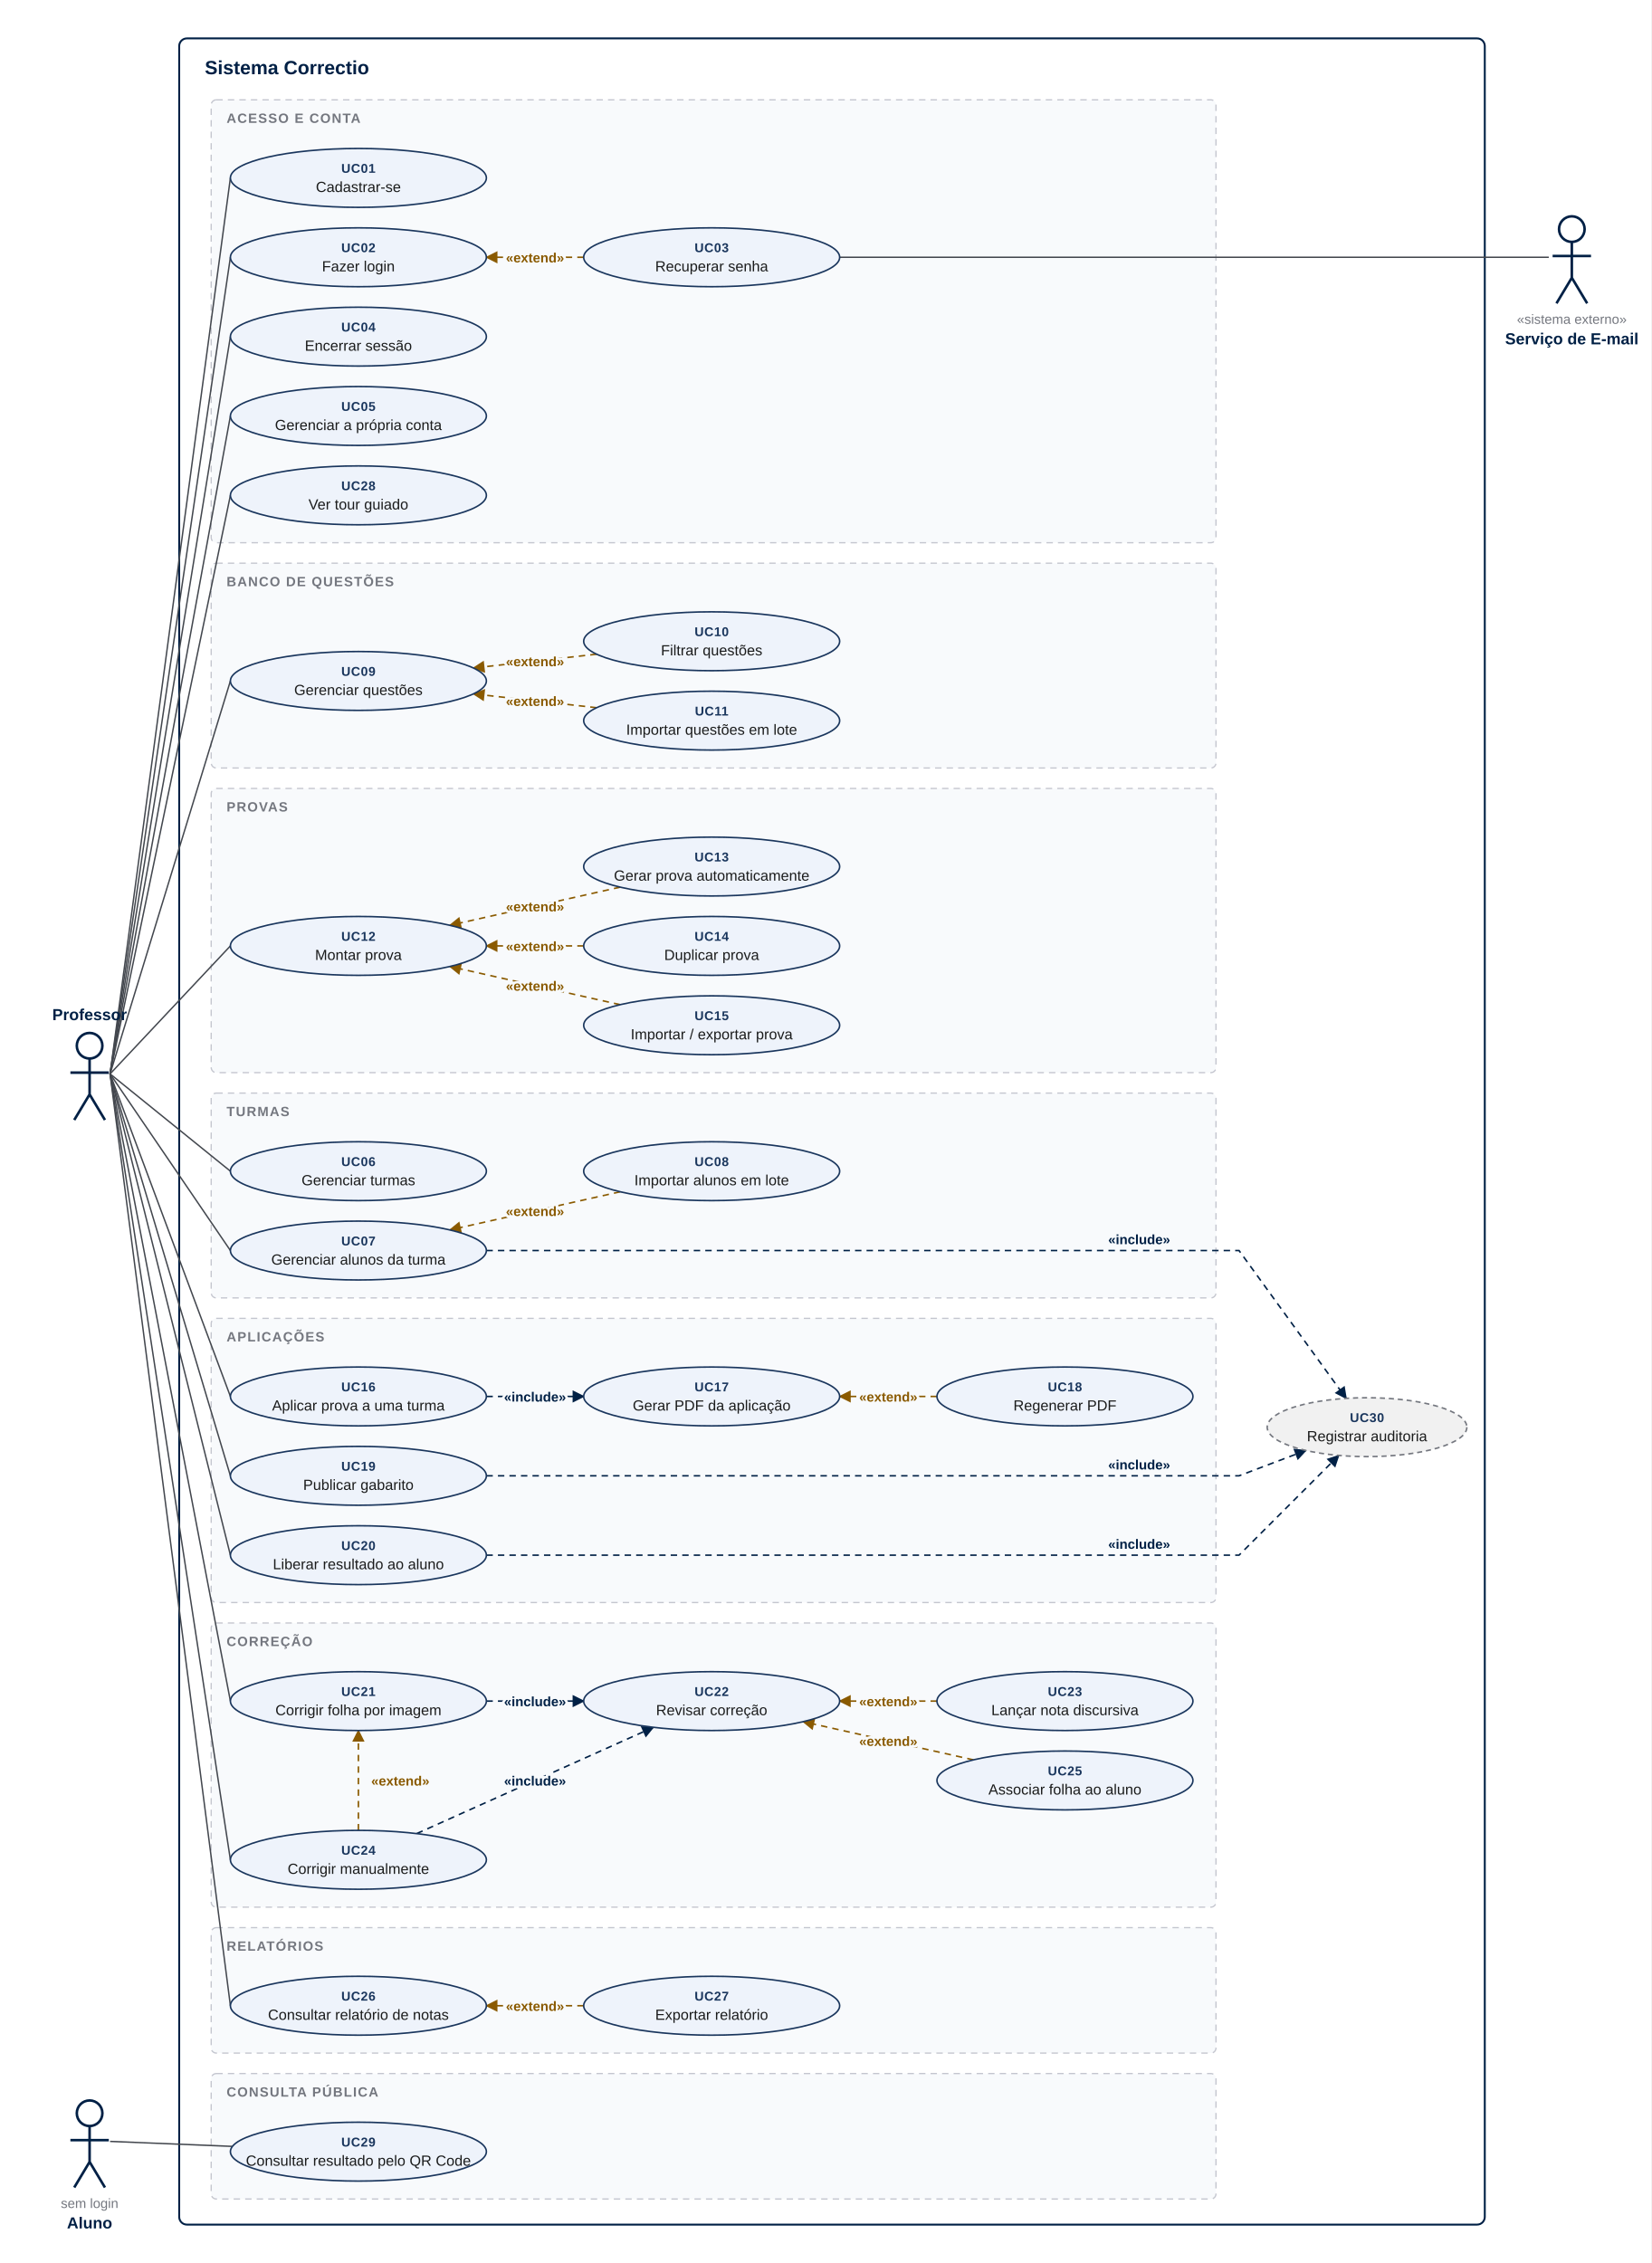
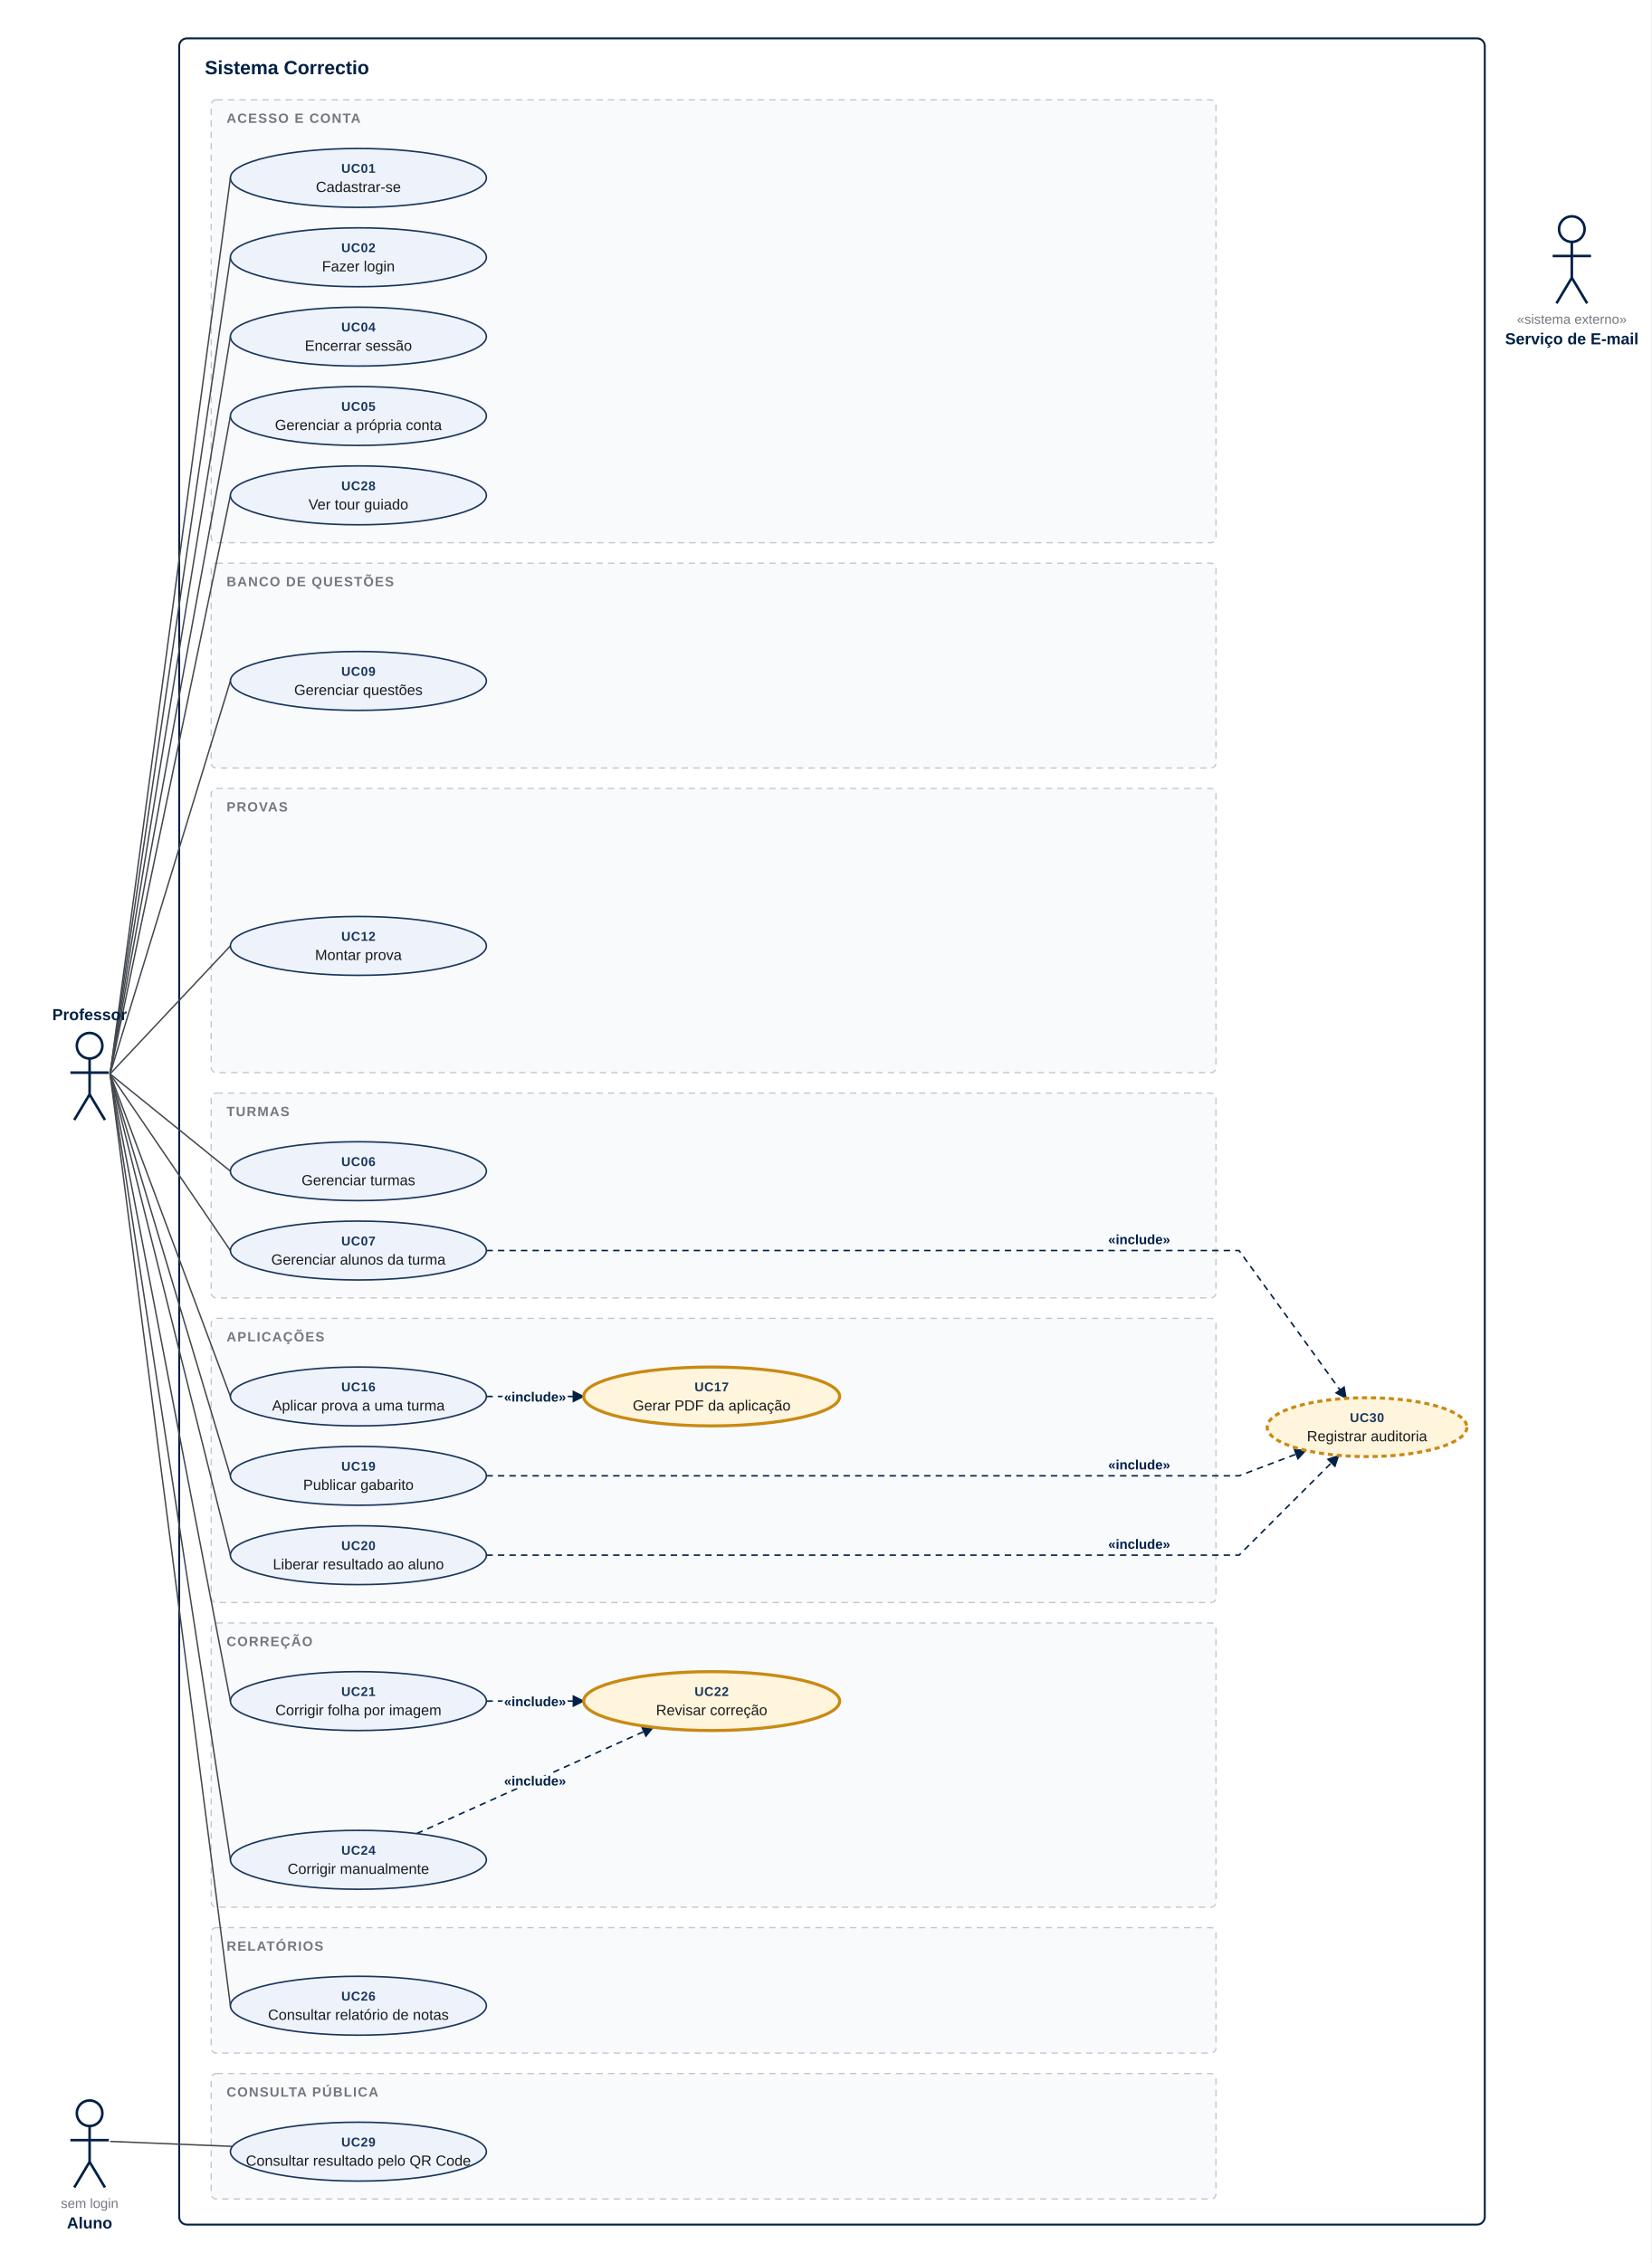
- <svg xmlns="http://www.w3.org/2000/svg" viewBox="0 0 1290 1768" width="1290" height="1768" role="img" aria-label="Diagrama de caso de uso do Correctio: o Professor usa 28 casos de uso em oito módulos, o Aluno consulta o resultado pelo QR Code e o Serviço de E-mail entrega a recuperação de senha.">
+ <svg xmlns="http://www.w3.org/2000/svg" viewBox="0 0 1290 1768" width="1290" height="1768" role="img" aria-label="Etapa 5: relacionamentos include para Gerar PDF, Revisar correção e Registrar auditoria.">
  <style>
text{font-family:'Hanken Grotesk','Segoe UI',Arial,sans-serif}
.bg{fill:#ffffff}.sys{fill:#ffffff;stroke:#002045;stroke-width:1.5}
.sys-title{font-family:Montserrat,'Segoe UI',Arial,sans-serif;font-weight:700;font-size:15px;fill:#002045}
.pkg{fill:#f8fafc;stroke:#c4c6cf;stroke-dasharray:5 4}
.pkg-title{font-size:10.5px;font-weight:700;letter-spacing:.08em;fill:#74777f}
.uc{fill:#eef3fb;stroke:#1a365d;stroke-width:1.2}.uc.internal{fill:#f1f1f1;stroke:#74777f;stroke-dasharray:4 3}
.uc.new{fill:#fff4dc;stroke:#c98a12;stroke-width:2.4}
.uc-code{font-size:10px;font-weight:700;fill:#1a365d;letter-spacing:.04em}.uc-name{font-size:11.5px;fill:#1b1c1c}
.assoc{stroke:#43474e;stroke-width:1.1;fill:none}
.rel{fill:none;stroke-width:1.2;stroke-dasharray:5 4}.rel.include{stroke:#002045}.rel.extend{stroke:#8a5a00}
.head-include{fill:#002045}.head-extend{fill:#8a5a00}
.rel-label{font-size:10.5px;font-weight:600;paint-order:stroke;stroke:#f8fafc;stroke-width:4px}
.rel-label.include{fill:#002045}.rel-label.extend{fill:#8a5a00}
.actor{fill:#ffffff;stroke:#002045;stroke-width:2}
.actor-label{font-family:Montserrat,'Segoe UI',Arial,sans-serif;font-weight:700;font-size:12.5px;fill:#002045}
.actor-sub{font-size:10.5px;fill:#74777f}
</style>
  <rect class="bg" width="100%" height="100%" />
  <defs>
    <marker id="arrow-include" viewBox="0 0 10 10" refX="9" refY="5" markerWidth="8" markerHeight="8" orient="auto-start-reverse">
      <path class="head-include" d="M0 0L10 5L0 10z" />
    </marker>
    <marker id="arrow-extend" viewBox="0 0 10 10" refX="9" refY="5" markerWidth="8" markerHeight="8" orient="auto-start-reverse">
      <path class="head-extend" d="M0 0L10 5L0 10z" />
    </marker>
  </defs>
  <rect class="sys" x="140" y="30" width="1020" height="1708" rx="6" />
  <text class="sys-title" x="160" y="58">Sistema Correctio</text>
  <rect class="pkg" x="165" y="78" width="785" height="346" rx="4" />
  <text class="pkg-title" x="177" y="96">ACESSO E CONTA</text>
  <rect class="pkg" x="165" y="440" width="785" height="160" rx="4" />
  <text class="pkg-title" x="177" y="458">BANCO DE QUESTÕES</text>
  <rect class="pkg" x="165" y="616" width="785" height="222" rx="4" />
  <text class="pkg-title" x="177" y="634">PROVAS</text>
  <rect class="pkg" x="165" y="854" width="785" height="160" rx="4" />
  <text class="pkg-title" x="177" y="872">TURMAS</text>
  <rect class="pkg" x="165" y="1030" width="785" height="222" rx="4" />
  <text class="pkg-title" x="177" y="1048">APLICAÇÕES</text>
  <rect class="pkg" x="165" y="1268" width="785" height="222" rx="4" />
  <text class="pkg-title" x="177" y="1286">CORREÇÃO</text>
  <rect class="pkg" x="165" y="1506" width="785" height="98" rx="4" />
  <text class="pkg-title" x="177" y="1524">RELATÓRIOS</text>
  <rect class="pkg" x="165" y="1620" width="785" height="98" rx="4" />
  <text class="pkg-title" x="177" y="1638">CONSULTA PÚBLICA</text>
  <line class="assoc" x1="86" y1="839" x2="180" y2="139" />
  <line class="assoc" x1="86" y1="839" x2="180" y2="201" />
  <line class="assoc" x1="86" y1="839" x2="180" y2="263" />
  <line class="assoc" x1="86" y1="839" x2="180" y2="325" />
  <line class="assoc" x1="86" y1="839" x2="180" y2="387" />
  <line class="assoc" x1="86" y1="839" x2="180" y2="532" />
  <line class="assoc" x1="86" y1="839" x2="180" y2="739" />
  <line class="assoc" x1="86" y1="839" x2="180" y2="915" />
  <line class="assoc" x1="86" y1="839" x2="180" y2="977" />
  <line class="assoc" x1="86" y1="839" x2="180" y2="1091" />
  <line class="assoc" x1="86" y1="839" x2="180" y2="1153" />
  <line class="assoc" x1="86" y1="839" x2="180" y2="1215" />
  <line class="assoc" x1="86" y1="839" x2="180" y2="1329" />
  <line class="assoc" x1="86" y1="839" x2="180" y2="1453" />
  <line class="assoc" x1="86" y1="839" x2="180" y2="1567" />
  <line class="assoc" x1="86" y1="1673" x2="181.6" y2="1676.9" />
-   <line class="assoc" x1="656" y1="201" x2="1210" y2="201" />
-   <line class="rel extend" x1="456" y1="201" x2="380" y2="201" marker-end="url(#arrow-extend)" />
-   <line class="rel extend" x1="484.5" y1="931.1" x2="351.5" y2="960.9" marker-end="url(#arrow-extend)" />
-   <line class="rel extend" x1="466.1" y1="511.1" x2="369.9" y2="521.9" marker-end="url(#arrow-extend)" />
-   <line class="rel extend" x1="466.1" y1="552.9" x2="369.9" y2="542.1" marker-end="url(#arrow-extend)" />
-   <line class="rel extend" x1="484.5" y1="693.1" x2="351.5" y2="722.9" marker-end="url(#arrow-extend)" />
-   <line class="rel extend" x1="456" y1="739" x2="380" y2="739" marker-end="url(#arrow-extend)" />
-   <line class="rel extend" x1="484.5" y1="784.9" x2="351.5" y2="755.1" marker-end="url(#arrow-extend)" />
  <line class="rel include" x1="380" y1="1091" x2="456" y2="1091" marker-end="url(#arrow-include)" />
-   <line class="rel extend" x1="732" y1="1091" x2="656" y2="1091" marker-end="url(#arrow-extend)" />
  <line class="rel include" x1="380" y1="1329" x2="456" y2="1329" marker-end="url(#arrow-include)" />
  <line class="rel include" x1="325.6" y1="1432.5" x2="510.4" y2="1349.5" marker-end="url(#arrow-include)" />
-   <line class="rel extend" x1="280" y1="1430" x2="280" y2="1352" marker-end="url(#arrow-extend)" />
-   <line class="rel extend" x1="732" y1="1329" x2="656" y2="1329" marker-end="url(#arrow-extend)" />
-   <line class="rel extend" x1="760.5" y1="1374.9" x2="627.5" y2="1345.1" marker-end="url(#arrow-extend)" />
-   <line class="rel extend" x1="456" y1="1567" x2="380" y2="1567" marker-end="url(#arrow-extend)" />
  <polyline class="rel include" points="380,977 968,977 1051.7,1092.5" marker-end="url(#arrow-include)" />
  <polyline class="rel include" points="380,1153 968,1153 1020.2,1133.2" marker-end="url(#arrow-include)" />
  <polyline class="rel include" points="380,1215 968,1215 1045.9,1137.1" marker-end="url(#arrow-include)" />
-   <text class="rel-label extend" x="418" y="205" text-anchor="middle">«extend»</text>
-   <text class="rel-label extend" x="418" y="950" text-anchor="middle">«extend»</text>
-   <text class="rel-label extend" x="418" y="520.5" text-anchor="middle">«extend»</text>
-   <text class="rel-label extend" x="418" y="551.5" text-anchor="middle">«extend»</text>
-   <text class="rel-label extend" x="418" y="712" text-anchor="middle">«extend»</text>
-   <text class="rel-label extend" x="418" y="743" text-anchor="middle">«extend»</text>
-   <text class="rel-label extend" x="418" y="774" text-anchor="middle">«extend»</text>
  <text class="rel-label include" x="418" y="1095" text-anchor="middle">«include»</text>
-   <text class="rel-label extend" x="694" y="1095" text-anchor="middle">«extend»</text>
  <text class="rel-label include" x="418" y="1333" text-anchor="middle">«include»</text>
  <text class="rel-label include" x="418" y="1395" text-anchor="middle">«include»</text>
-   <text class="rel-label extend" x="290" y="1395" text-anchor="start">«extend»</text>
-   <text class="rel-label extend" x="694" y="1333" text-anchor="middle">«extend»</text>
-   <text class="rel-label extend" x="694" y="1364" text-anchor="middle">«extend»</text>
-   <text class="rel-label extend" x="418" y="1571" text-anchor="middle">«extend»</text>
  <text class="rel-label include" x="890" y="972" text-anchor="middle">«include»</text>
  <text class="rel-label include" x="890" y="1148" text-anchor="middle">«include»</text>
  <text class="rel-label include" x="890" y="1210" text-anchor="middle">«include»</text>
+   <ellipse class="uc" cx="280" cy="201" rx="100" ry="23" />
+   <text class="uc-code" x="280" y="197" text-anchor="middle">UC02</text>
+   <text class="uc-name" x="280" y="212" text-anchor="middle">Fazer login</text>
+   <ellipse class="uc" cx="280" cy="915" rx="100" ry="23" />
+   <text class="uc-code" x="280" y="911" text-anchor="middle">UC06</text>
+   <text class="uc-name" x="280" y="926" text-anchor="middle">Gerenciar turmas</text>
+   <ellipse class="uc" cx="280" cy="977" rx="100" ry="23" />
+   <text class="uc-code" x="280" y="973" text-anchor="middle">UC07</text>
+   <text class="uc-name" x="280" y="988" text-anchor="middle">Gerenciar alunos da turma</text>
+   <ellipse class="uc" cx="280" cy="532" rx="100" ry="23" />
+   <text class="uc-code" x="280" y="528" text-anchor="middle">UC09</text>
+   <text class="uc-name" x="280" y="543" text-anchor="middle">Gerenciar questões</text>
+   <ellipse class="uc" cx="280" cy="739" rx="100" ry="23" />
+   <text class="uc-code" x="280" y="735" text-anchor="middle">UC12</text>
+   <text class="uc-name" x="280" y="750" text-anchor="middle">Montar prova</text>
+   <ellipse class="uc" cx="280" cy="1091" rx="100" ry="23" />
+   <text class="uc-code" x="280" y="1087" text-anchor="middle">UC16</text>
+   <text class="uc-name" x="280" y="1102" text-anchor="middle">Aplicar prova a uma turma</text>
+   <ellipse class="uc" cx="280" cy="1329" rx="100" ry="23" />
+   <text class="uc-code" x="280" y="1325" text-anchor="middle">UC21</text>
+   <text class="uc-name" x="280" y="1340" text-anchor="middle">Corrigir folha por imagem</text>
+   <ellipse class="uc" cx="280" cy="1567" rx="100" ry="23" />
+   <text class="uc-code" x="280" y="1563" text-anchor="middle">UC26</text>
+   <text class="uc-name" x="280" y="1578" text-anchor="middle">Consultar relatório de notas</text>
  <ellipse class="uc" cx="280" cy="139" rx="100" ry="23" />
  <text class="uc-code" x="280" y="135" text-anchor="middle">UC01</text>
  <text class="uc-name" x="280" y="150" text-anchor="middle">Cadastrar-se</text>
-   <ellipse class="uc" cx="280" cy="201" rx="100" ry="23" />
-   <text class="uc-code" x="280" y="197" text-anchor="middle">UC02</text>
-   <text class="uc-name" x="280" y="212" text-anchor="middle">Fazer login</text>
-   <ellipse class="uc" cx="556" cy="201" rx="100" ry="23" />
-   <text class="uc-code" x="556" y="197" text-anchor="middle">UC03</text>
-   <text class="uc-name" x="556" y="212" text-anchor="middle">Recuperar senha</text>
  <ellipse class="uc" cx="280" cy="263" rx="100" ry="23" />
  <text class="uc-code" x="280" y="259" text-anchor="middle">UC04</text>
  <text class="uc-name" x="280" y="274" text-anchor="middle">Encerrar sessão</text>
  <ellipse class="uc" cx="280" cy="325" rx="100" ry="23" />
  <text class="uc-code" x="280" y="321" text-anchor="middle">UC05</text>
  <text class="uc-name" x="280" y="336" text-anchor="middle">Gerenciar a própria conta</text>
  <ellipse class="uc" cx="280" cy="387" rx="100" ry="23" />
  <text class="uc-code" x="280" y="383" text-anchor="middle">UC28</text>
  <text class="uc-name" x="280" y="398" text-anchor="middle">Ver tour guiado</text>
-   <ellipse class="uc" cx="280" cy="532" rx="100" ry="23" />
-   <text class="uc-code" x="280" y="528" text-anchor="middle">UC09</text>
-   <text class="uc-name" x="280" y="543" text-anchor="middle">Gerenciar questões</text>
-   <ellipse class="uc" cx="556" cy="501" rx="100" ry="23" />
-   <text class="uc-code" x="556" y="497" text-anchor="middle">UC10</text>
-   <text class="uc-name" x="556" y="512" text-anchor="middle">Filtrar questões</text>
-   <ellipse class="uc" cx="556" cy="563" rx="100" ry="23" />
-   <text class="uc-code" x="556" y="559" text-anchor="middle">UC11</text>
-   <text class="uc-name" x="556" y="574" text-anchor="middle">Importar questões em lote</text>
-   <ellipse class="uc" cx="280" cy="739" rx="100" ry="23" />
-   <text class="uc-code" x="280" y="735" text-anchor="middle">UC12</text>
-   <text class="uc-name" x="280" y="750" text-anchor="middle">Montar prova</text>
-   <ellipse class="uc" cx="556" cy="677" rx="100" ry="23" />
-   <text class="uc-code" x="556" y="673" text-anchor="middle">UC13</text>
-   <text class="uc-name" x="556" y="688" text-anchor="middle">Gerar prova automaticamente</text>
-   <ellipse class="uc" cx="556" cy="739" rx="100" ry="23" />
-   <text class="uc-code" x="556" y="735" text-anchor="middle">UC14</text>
-   <text class="uc-name" x="556" y="750" text-anchor="middle">Duplicar prova</text>
-   <ellipse class="uc" cx="556" cy="801" rx="100" ry="23" />
-   <text class="uc-code" x="556" y="797" text-anchor="middle">UC15</text>
-   <text class="uc-name" x="556" y="812" text-anchor="middle">Importar / exportar prova</text>
-   <ellipse class="uc" cx="280" cy="915" rx="100" ry="23" />
-   <text class="uc-code" x="280" y="911" text-anchor="middle">UC06</text>
-   <text class="uc-name" x="280" y="926" text-anchor="middle">Gerenciar turmas</text>
-   <ellipse class="uc" cx="556" cy="915" rx="100" ry="23" />
-   <text class="uc-code" x="556" y="911" text-anchor="middle">UC08</text>
-   <text class="uc-name" x="556" y="926" text-anchor="middle">Importar alunos em lote</text>
-   <ellipse class="uc" cx="280" cy="977" rx="100" ry="23" />
-   <text class="uc-code" x="280" y="973" text-anchor="middle">UC07</text>
-   <text class="uc-name" x="280" y="988" text-anchor="middle">Gerenciar alunos da turma</text>
-   <ellipse class="uc" cx="280" cy="1091" rx="100" ry="23" />
-   <text class="uc-code" x="280" y="1087" text-anchor="middle">UC16</text>
-   <text class="uc-name" x="280" y="1102" text-anchor="middle">Aplicar prova a uma turma</text>
-   <ellipse class="uc" cx="556" cy="1091" rx="100" ry="23" />
-   <text class="uc-code" x="556" y="1087" text-anchor="middle">UC17</text>
-   <text class="uc-name" x="556" y="1102" text-anchor="middle">Gerar PDF da aplicação</text>
-   <ellipse class="uc" cx="832" cy="1091" rx="100" ry="23" />
-   <text class="uc-code" x="832" y="1087" text-anchor="middle">UC18</text>
-   <text class="uc-name" x="832" y="1102" text-anchor="middle">Regenerar PDF</text>
  <ellipse class="uc" cx="280" cy="1153" rx="100" ry="23" />
  <text class="uc-code" x="280" y="1149" text-anchor="middle">UC19</text>
  <text class="uc-name" x="280" y="1164" text-anchor="middle">Publicar gabarito</text>
  <ellipse class="uc" cx="280" cy="1215" rx="100" ry="23" />
  <text class="uc-code" x="280" y="1211" text-anchor="middle">UC20</text>
  <text class="uc-name" x="280" y="1226" text-anchor="middle">Liberar resultado ao aluno</text>
-   <ellipse class="uc" cx="280" cy="1329" rx="100" ry="23" />
-   <text class="uc-code" x="280" y="1325" text-anchor="middle">UC21</text>
-   <text class="uc-name" x="280" y="1340" text-anchor="middle">Corrigir folha por imagem</text>
-   <ellipse class="uc" cx="556" cy="1329" rx="100" ry="23" />
-   <text class="uc-code" x="556" y="1325" text-anchor="middle">UC22</text>
-   <text class="uc-name" x="556" y="1340" text-anchor="middle">Revisar correção</text>
-   <ellipse class="uc" cx="832" cy="1329" rx="100" ry="23" />
-   <text class="uc-code" x="832" y="1325" text-anchor="middle">UC23</text>
-   <text class="uc-name" x="832" y="1340" text-anchor="middle">Lançar nota discursiva</text>
-   <ellipse class="uc" cx="832" cy="1391" rx="100" ry="23" />
-   <text class="uc-code" x="832" y="1387" text-anchor="middle">UC25</text>
-   <text class="uc-name" x="832" y="1402" text-anchor="middle">Associar folha ao aluno</text>
  <ellipse class="uc" cx="280" cy="1453" rx="100" ry="23" />
  <text class="uc-code" x="280" y="1449" text-anchor="middle">UC24</text>
  <text class="uc-name" x="280" y="1464" text-anchor="middle">Corrigir manualmente</text>
-   <ellipse class="uc" cx="280" cy="1567" rx="100" ry="23" />
-   <text class="uc-code" x="280" y="1563" text-anchor="middle">UC26</text>
-   <text class="uc-name" x="280" y="1578" text-anchor="middle">Consultar relatório de notas</text>
-   <ellipse class="uc" cx="556" cy="1567" rx="100" ry="23" />
-   <text class="uc-code" x="556" y="1563" text-anchor="middle">UC27</text>
-   <text class="uc-name" x="556" y="1578" text-anchor="middle">Exportar relatório</text>
  <ellipse class="uc" cx="280" cy="1681" rx="100" ry="23" />
  <text class="uc-code" x="280" y="1677" text-anchor="middle">UC29</text>
  <text class="uc-name" x="280" y="1692" text-anchor="middle">Consultar resultado pelo QR Code</text>
-   <ellipse class="uc internal" cx="1068" cy="1115" rx="78" ry="23" />
+   <ellipse class="uc new" cx="556" cy="1091" rx="100" ry="23" />
+   <text class="uc-code" x="556" y="1087" text-anchor="middle">UC17</text>
+   <text class="uc-name" x="556" y="1102" text-anchor="middle">Gerar PDF da aplicação</text>
+   <ellipse class="uc new" cx="556" cy="1329" rx="100" ry="23" />
+   <text class="uc-code" x="556" y="1325" text-anchor="middle">UC22</text>
+   <text class="uc-name" x="556" y="1340" text-anchor="middle">Revisar correção</text>
+   <ellipse class="uc internal new" cx="1068" cy="1115" rx="78" ry="23" />
  <text class="uc-code" x="1068" y="1111" text-anchor="middle">UC30</text>
  <text class="uc-name" x="1068" y="1126" text-anchor="middle">Registrar auditoria</text>
  <g class="actor">
    <circle cx="70" cy="817" r="10" />
    <path d="M70 827V855M55 838H85M70 855L58 875M70 855L82 875" />
  </g>
  <text class="actor-label" x="70" y="797" text-anchor="middle">Professor</text>
  <g class="actor">
    <circle cx="70" cy="1651" r="10" />
    <path d="M70 1661V1689M55 1672H85M70 1689L58 1709M70 1689L82 1709" />
  </g>
  <text class="actor-sub" x="70" y="1725" text-anchor="middle">sem login</text>
  <text class="actor-label" x="70" y="1741" text-anchor="middle">Aluno</text>
  <g class="actor">
    <circle cx="1228" cy="179" r="10" />
    <path d="M1228 189V217M1213 200H1243M1228 217L1216 237M1228 217L1240 237" />
  </g>
  <text class="actor-sub" x="1228" y="253" text-anchor="middle">«sistema externo»</text>
  <text class="actor-label" x="1228" y="269" text-anchor="middle">Serviço de E-mail</text>
</svg>
